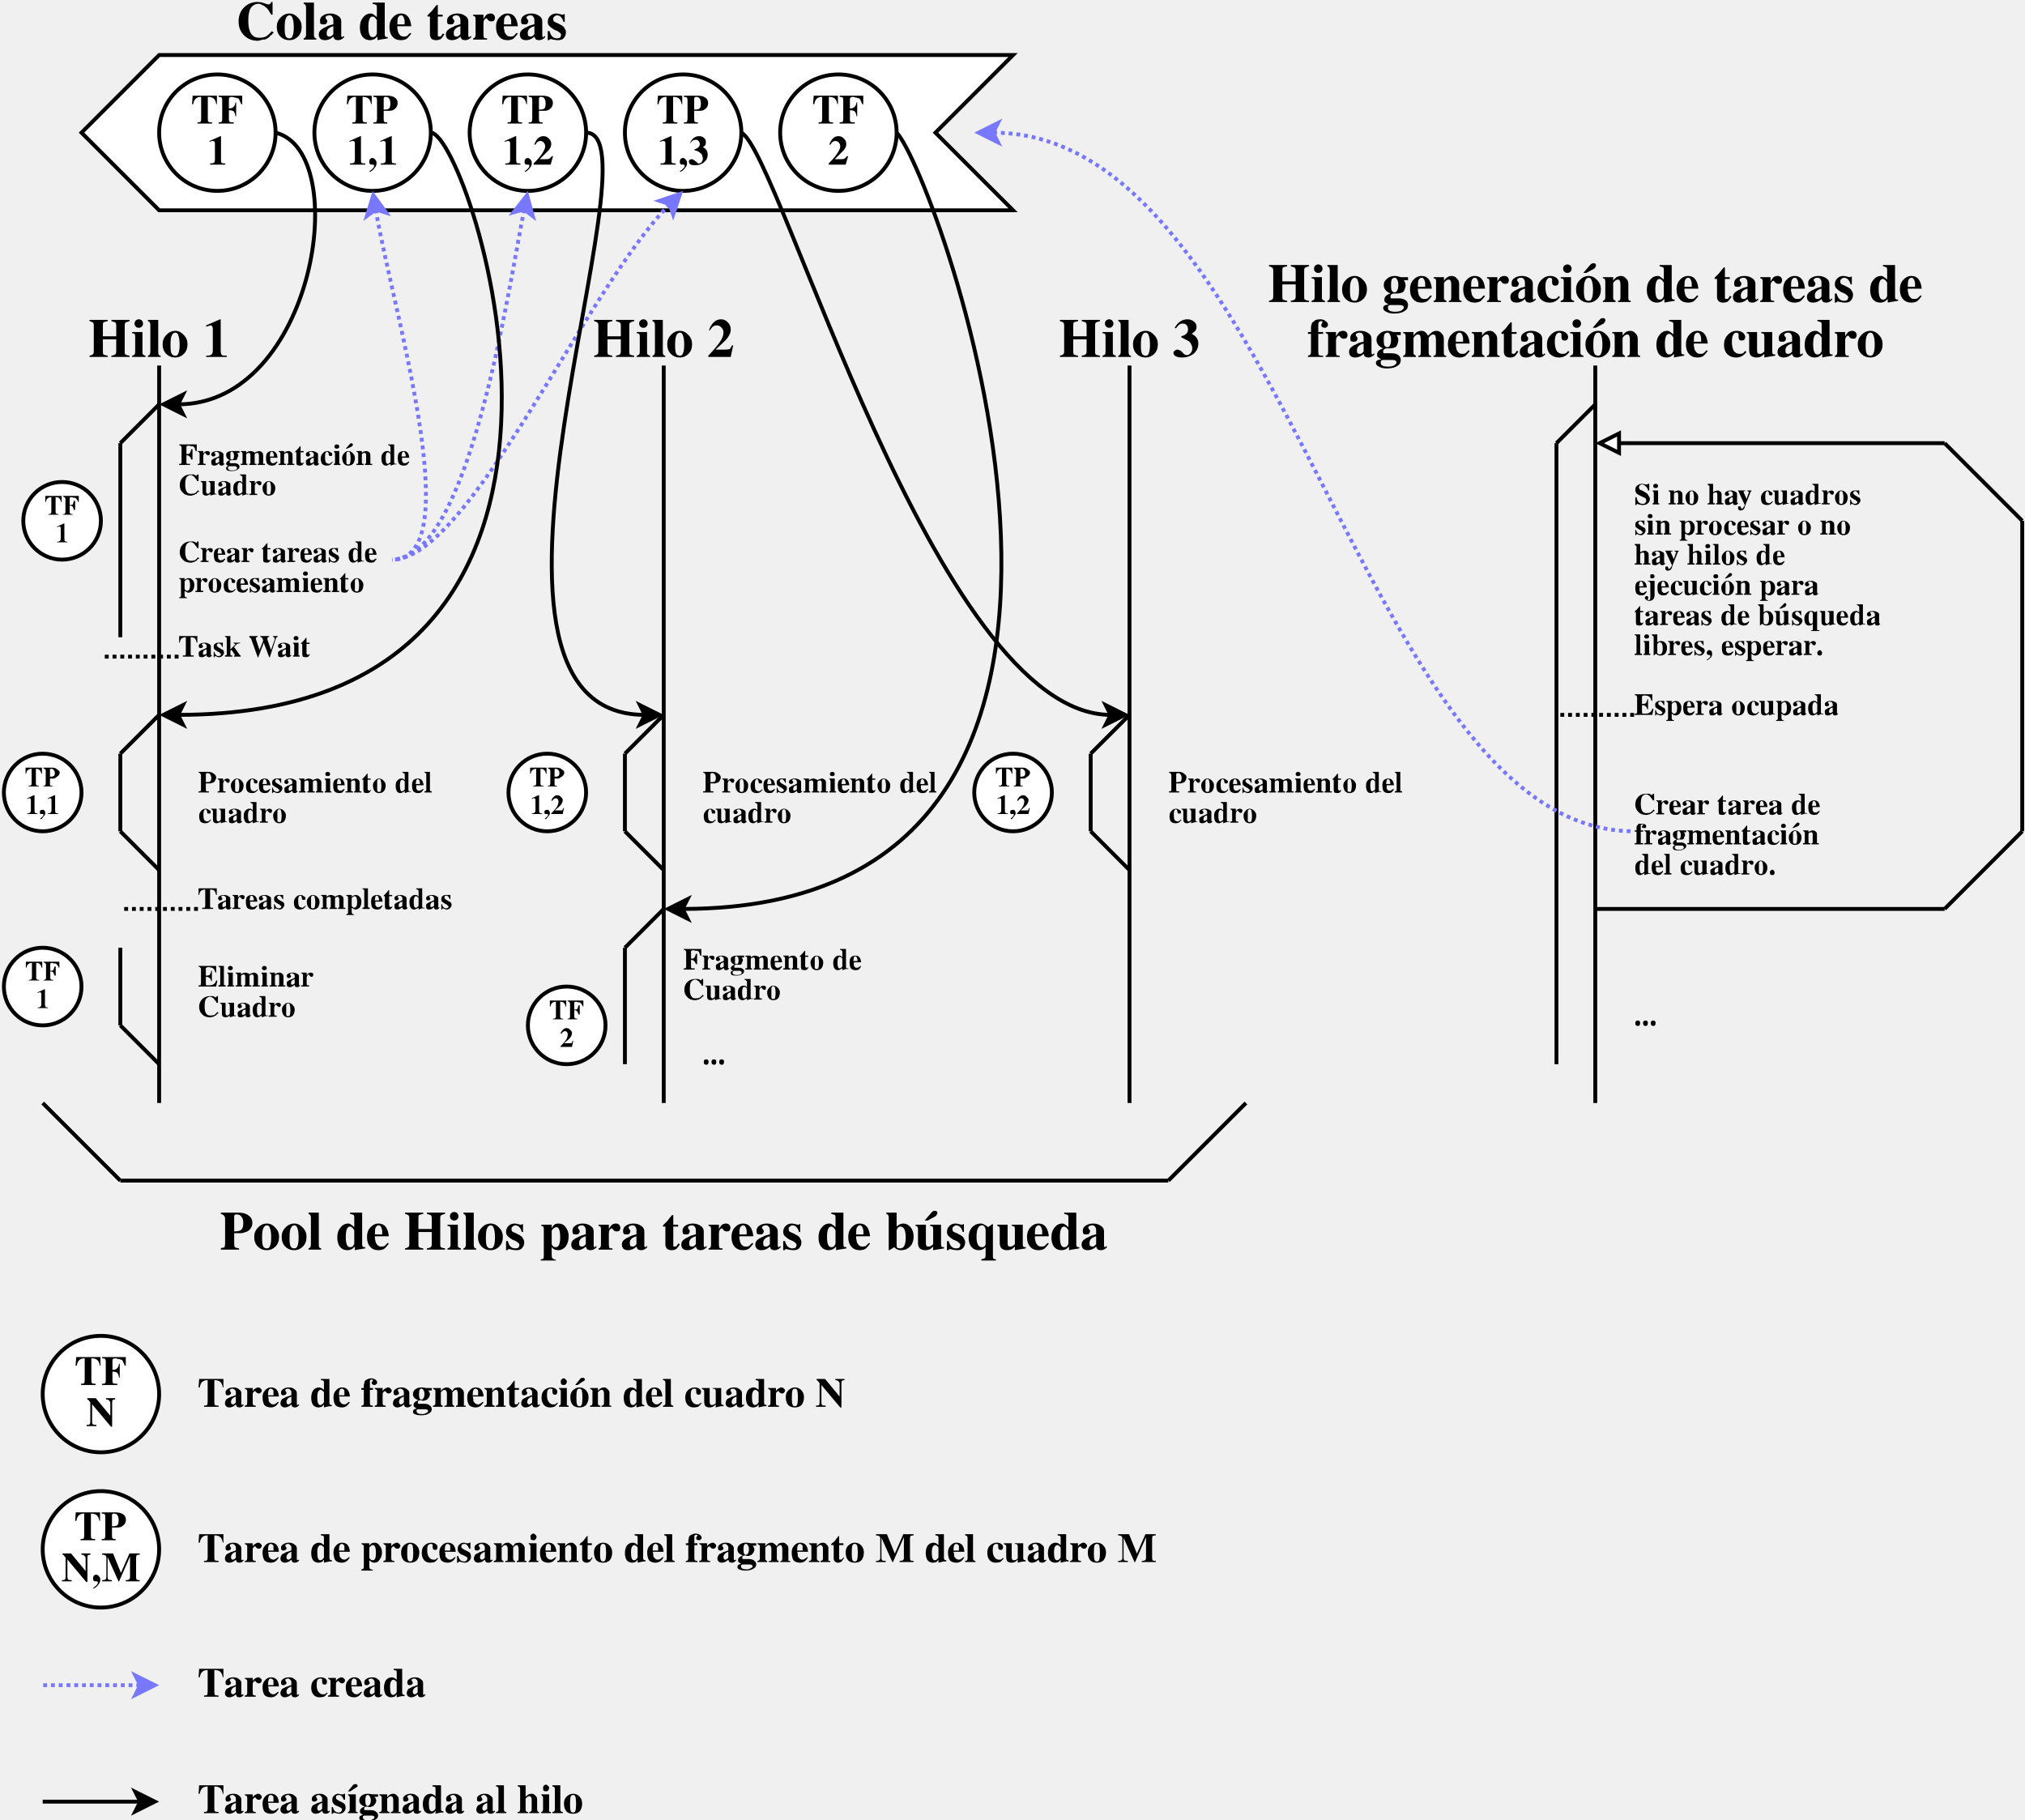
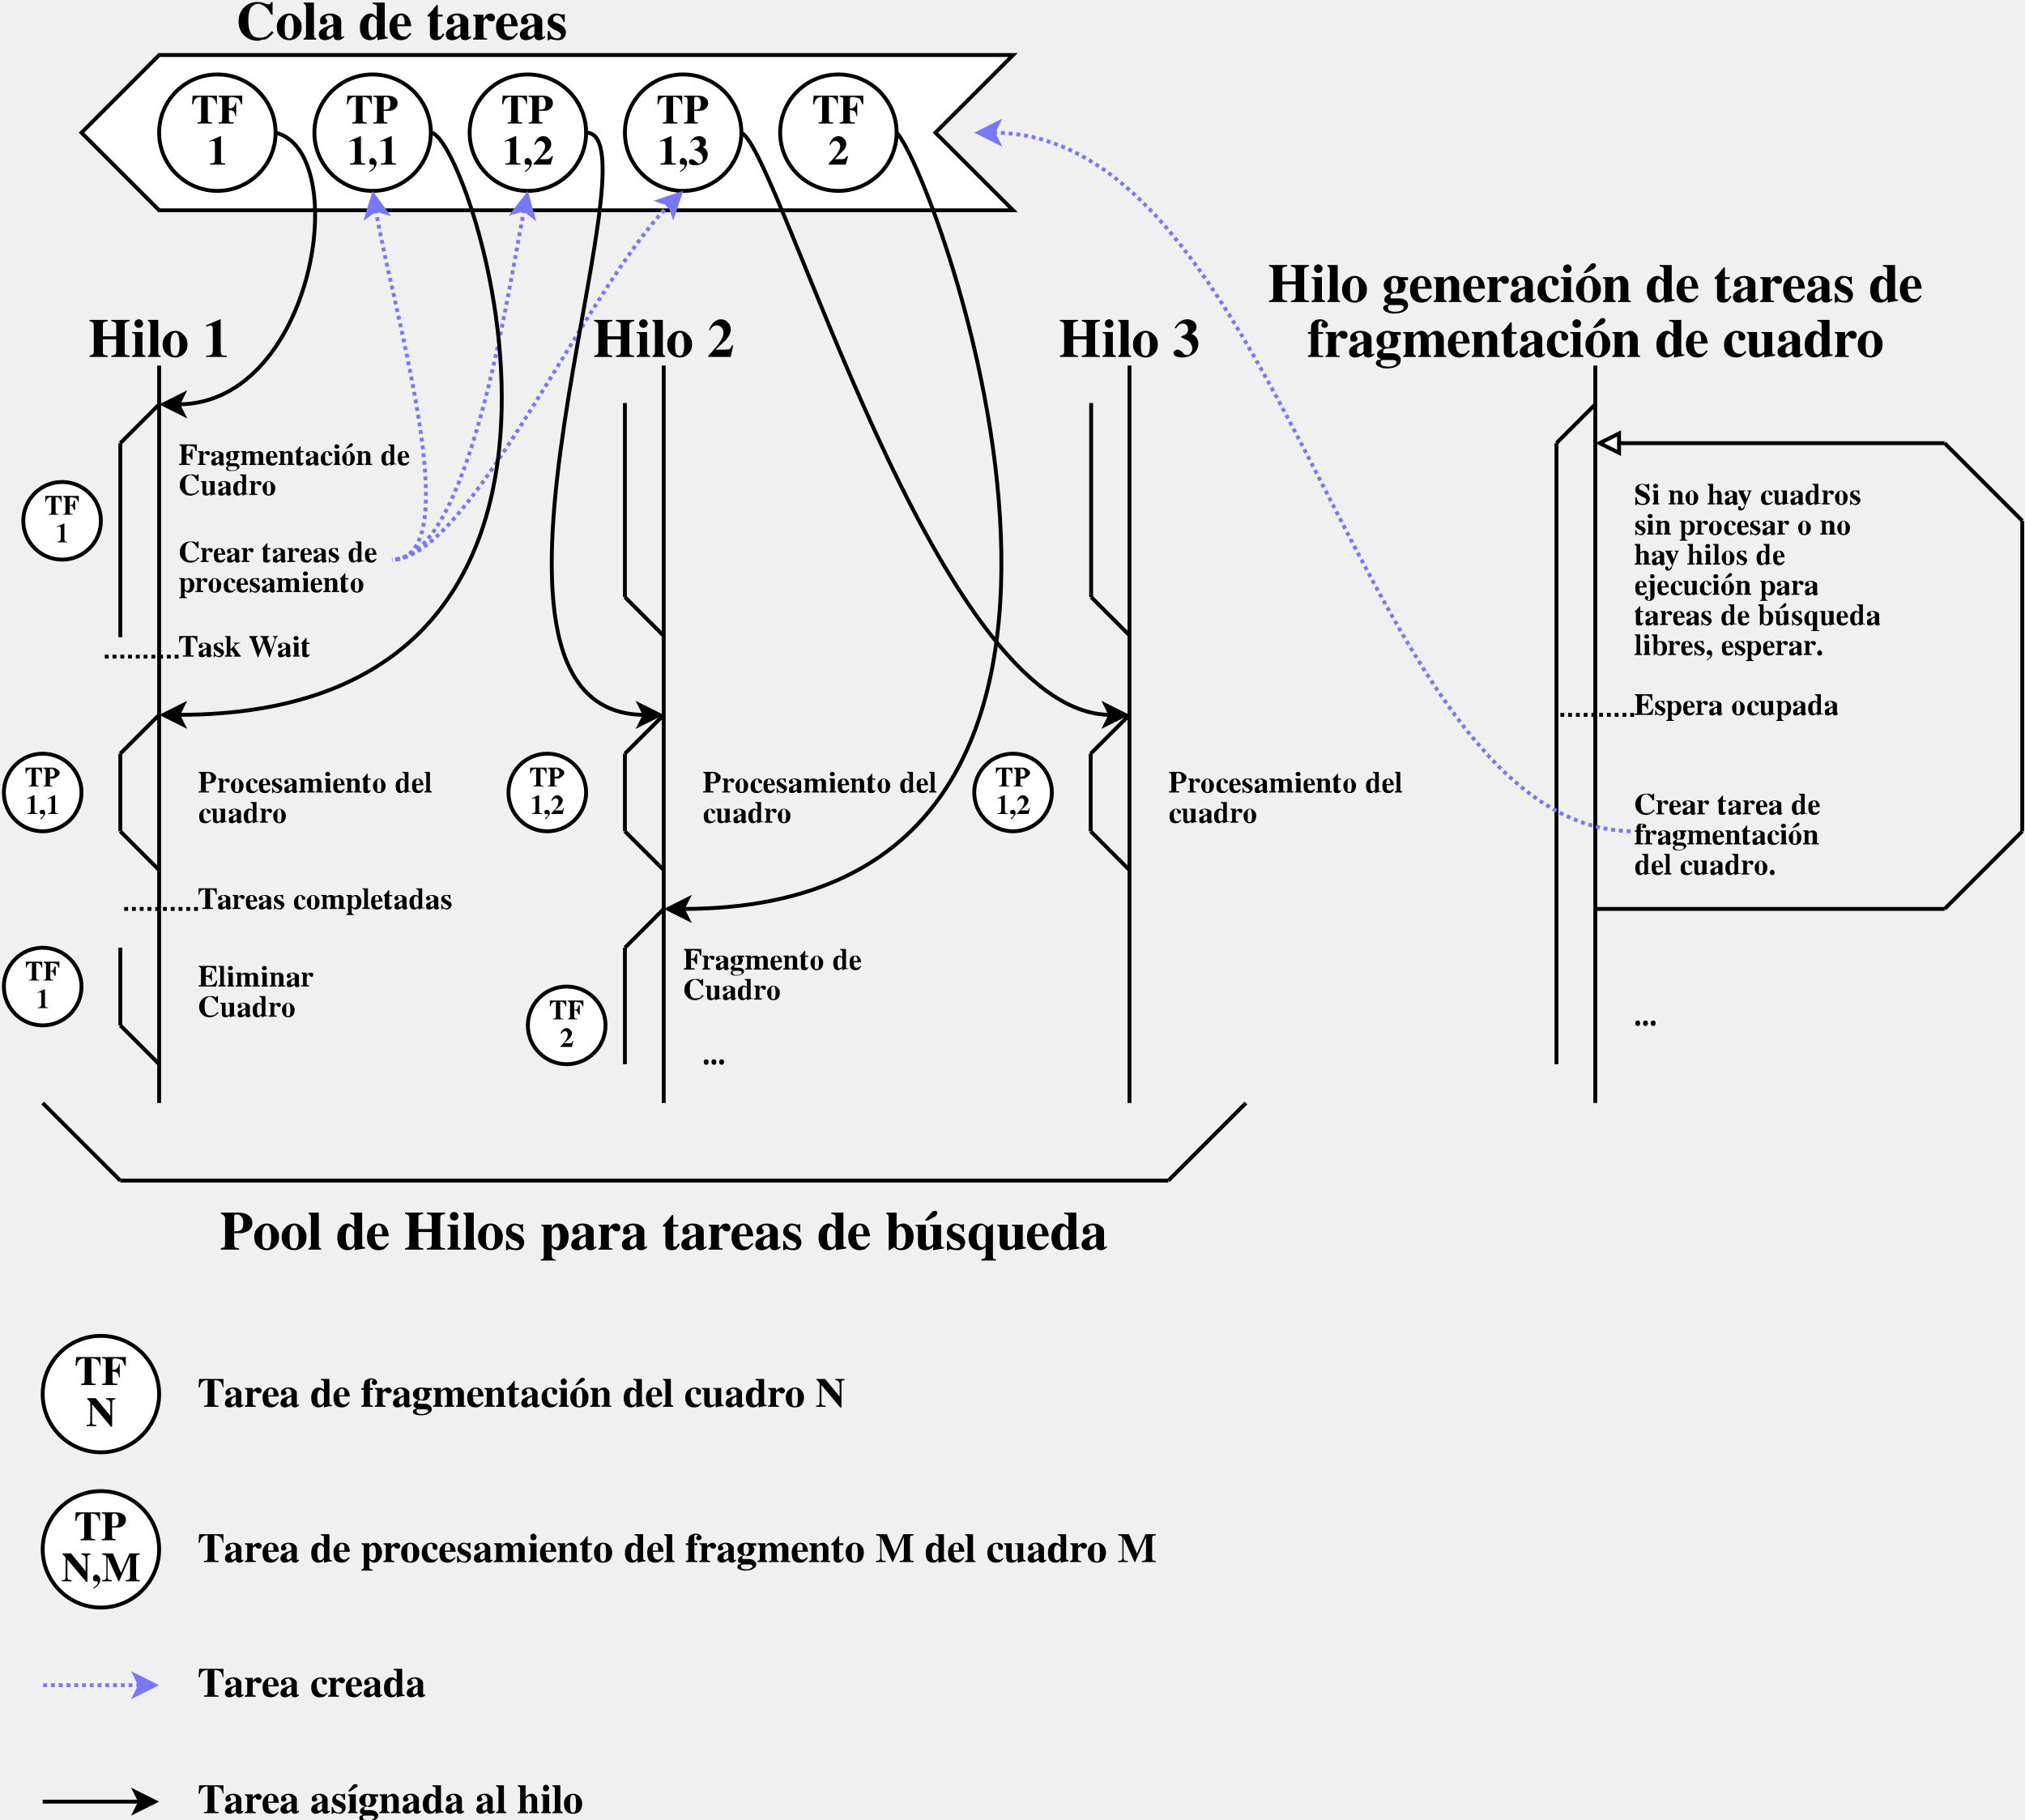
- <svg xmlns="http://www.w3.org/2000/svg" width="52.171cm" height="46.884cm" viewBox="3.900 -5.418 52.171 46.884">
-   <g id="Background">
-     <text x="8.000" y="3.775" fill="#000000" text-anchor="middle" font-size="1.41" font-family="FreeSerif" font-style="normal" font-weight="700">
- Hilo 1</text>
-     <line x1="8.000" y1="4.000" x2="8.000" y2="23.000" stroke="#000000" stroke-width="0.100" />
-     <text x="21.000" y="3.775" fill="#000000" text-anchor="middle" font-size="1.41" font-family="FreeSerif" font-style="normal" font-weight="700">
- Hilo 2</text>
-     <line x1="21.000" y1="4.000" x2="21.000" y2="23.000" stroke="#000000" stroke-width="0.100" />
-     <text x="33.000" y="3.775" fill="#000000" text-anchor="middle" font-size="1.41" font-family="FreeSerif" font-style="normal" font-weight="700">
- Hilo 3</text>
-     <line x1="33.000" y1="4.000" x2="33.000" y2="23.000" stroke="#000000" stroke-width="0.100" />
-     <text x="8.500" y="6.560" fill="#000000" text-anchor="start" font-size="0.78" font-family="FreeSerif" font-style="normal" font-weight="700">
- Fragmentación de</text>
-     <text x="8.500" y="7.336" fill="#000000" text-anchor="start" font-size="0.78" font-family="FreeSerif" font-style="normal" font-weight="700">
- Cuadro</text>
-     <text x="8.500" y="9.060" fill="#000000" text-anchor="start" font-size="0.78" font-family="FreeSerif" font-style="normal" font-weight="700">
- Crear tareas de</text>
-     <text x="8.500" y="9.836" fill="#000000" text-anchor="start" font-size="0.78" font-family="FreeSerif" font-style="normal" font-weight="700">
- procesamiento</text>
-     <line x1="8.000" y1="5.000" x2="7.000" y2="6.000" stroke="#000000" stroke-width="0.100" />
-     <line x1="7.000" y1="6.000" x2="7.000" y2="11.000" stroke="#000000" stroke-width="0.100" />
-     <ellipse cx="5.500" cy="8.000" rx="1.000" ry="1.000" fill="#FFFFFF" stroke="#000000" stroke-width="0.100" />
-     <text x="5.500" y="7.846" fill="#000000" text-anchor="middle" font-size="0.71" font-family="FreeSerif" font-style="normal" font-weight="700">
- TF</text>
-     <text x="5.500" y="8.552" fill="#000000" text-anchor="middle" font-size="0.71" font-family="FreeSerif" font-style="normal" font-weight="700">
- 1</text>
-     <text x="8.500" y="11.500" fill="#000000" text-anchor="start" font-size="0.78" font-family="FreeSerif" font-style="normal" font-weight="700">
- Task Wait</text>
-     <line x1="8.500" y1="11.500" x2="6.500" y2="11.500" stroke="#000000" stroke-width="0.100" stroke-dasharray="0.10,0.10" />
-     <ellipse cx="5.000" cy="15.000" rx="1.000" ry="1.000" fill="#FFFFFF" stroke="#000000" stroke-width="0.100" />
-     <text x="5.000" y="14.846" fill="#000000" text-anchor="middle" font-size="0.71" font-family="FreeSerif" font-style="normal" font-weight="700">
- TP</text>
-     <text x="5.000" y="15.552" fill="#000000" text-anchor="middle" font-size="0.71" font-family="FreeSerif" font-style="normal" font-weight="700">
- 1,1</text>
-     <line x1="8.000" y1="13.000" x2="7.000" y2="14.000" stroke="#000000" stroke-width="0.100" />
-     <line x1="7.000" y1="14.000" x2="7.000" y2="16.000" stroke="#000000" stroke-width="0.100" />
-     <line x1="7.000" y1="16.000" x2="8.000" y2="17.000" stroke="#000000" stroke-width="0.100" />
-     <text x="9.000" y="15.000" fill="#000000" text-anchor="start" font-size="0.78" font-family="FreeSerif" font-style="normal" font-weight="700">
- Procesamiento del</text>
-     <text x="9.000" y="15.776" fill="#000000" text-anchor="start" font-size="0.78" font-family="FreeSerif" font-style="normal" font-weight="700">
- cuadro</text>
-     <line x1="21.000" y1="13.000" x2="20.000" y2="14.000" stroke="#000000" stroke-width="0.100" />
-     <line x1="20.000" y1="14.000" x2="20.000" y2="16.000" stroke="#000000" stroke-width="0.100" />
-     <line x1="20.000" y1="16.000" x2="21.000" y2="17.000" stroke="#000000" stroke-width="0.100" />
-     <text x="22.000" y="15.000" fill="#000000" text-anchor="start" font-size="0.78" font-family="FreeSerif" font-style="normal" font-weight="700">
- Procesamiento del</text>
-     <text x="22.000" y="15.776" fill="#000000" text-anchor="start" font-size="0.78" font-family="FreeSerif" font-style="normal" font-weight="700">
- cuadro</text>
-     <ellipse cx="18.000" cy="15.000" rx="1.000" ry="1.000" fill="#FFFFFF" stroke="#000000" stroke-width="0.100" />
-     <text x="18.000" y="14.846" fill="#000000" text-anchor="middle" font-size="0.71" font-family="FreeSerif" font-style="normal" font-weight="700">
- TP</text>
-     <text x="18.000" y="15.552" fill="#000000" text-anchor="middle" font-size="0.71" font-family="FreeSerif" font-style="normal" font-weight="700">
- 1,2</text>
-     <line x1="33.000" y1="13.000" x2="32.000" y2="14.000" stroke="#000000" stroke-width="0.100" />
-     <line x1="32.000" y1="14.000" x2="32.000" y2="16.000" stroke="#000000" stroke-width="0.100" />
-     <line x1="32.000" y1="16.000" x2="33.000" y2="17.000" stroke="#000000" stroke-width="0.100" />
-     <text x="34.000" y="15.000" fill="#000000" text-anchor="start" font-size="0.78" font-family="FreeSerif" font-style="normal" font-weight="700">
- Procesamiento del</text>
-     <text x="34.000" y="15.776" fill="#000000" text-anchor="start" font-size="0.78" font-family="FreeSerif" font-style="normal" font-weight="700">
- cuadro</text>
-     <ellipse cx="30.000" cy="15.000" rx="1.000" ry="1.000" fill="#FFFFFF" stroke="#000000" stroke-width="0.100" />
-     <text x="30.000" y="14.846" fill="#000000" text-anchor="middle" font-size="0.71" font-family="FreeSerif" font-style="normal" font-weight="700">
- TP</text>
-     <text x="30.000" y="15.552" fill="#000000" text-anchor="middle" font-size="0.71" font-family="FreeSerif" font-style="normal" font-weight="700">
- 1,2</text>
-     <text x="9.000" y="18.000" fill="#000000" text-anchor="start" font-size="0.78" font-family="FreeSerif" font-style="normal" font-weight="700">
- Tareas completadas</text>
-     <line x1="9.000" y1="18.000" x2="7.000" y2="18.000" stroke="#000000" stroke-width="0.100" stroke-dasharray="0.10,0.10" />
-     <ellipse cx="5.000" cy="20.000" rx="1.000" ry="1.000" fill="#FFFFFF" stroke="#000000" stroke-width="0.100" />
-     <text x="5.000" y="19.846" fill="#000000" text-anchor="middle" font-size="0.71" font-family="FreeSerif" font-style="normal" font-weight="700">
- TF</text>
-     <text x="5.000" y="20.552" fill="#000000" text-anchor="middle" font-size="0.71" font-family="FreeSerif" font-style="normal" font-weight="700">
- 1</text>
-     <line x1="7.000" y1="19.000" x2="7.000" y2="21.000" stroke="#000000" stroke-width="0.100" />
-     <line x1="7.000" y1="21.000" x2="8.000" y2="22.000" stroke="#000000" stroke-width="0.100" />
-     <text x="9.000" y="20.000" fill="#000000" text-anchor="start" font-size="0.78" font-family="FreeSerif" font-style="normal" font-weight="700">
- Eliminar</text>
-     <text x="9.000" y="20.776" fill="#000000" text-anchor="start" font-size="0.78" font-family="FreeSerif" font-style="normal" font-weight="700">
- Cuadro</text>
-     <text x="21.500" y="19.560" fill="#000000" text-anchor="start" font-size="0.78" font-family="FreeSerif" font-style="normal" font-weight="700">
- Fragmento de</text>
-     <text x="21.500" y="20.336" fill="#000000" text-anchor="start" font-size="0.78" font-family="FreeSerif" font-style="normal" font-weight="700">
- Cuadro</text>
-     <text x="22.000" y="22.000" fill="#000000" text-anchor="start" font-size="0.80" font-family="FreeSerif" font-style="normal" font-weight="700">
- ...</text>
-     <line x1="21.000" y1="18.000" x2="20.000" y2="19.000" stroke="#000000" stroke-width="0.100" />
-     <line x1="20.000" y1="19.000" x2="20.000" y2="22.000" stroke="#000000" stroke-width="0.100" />
-     <ellipse cx="18.500" cy="21.000" rx="1.000" ry="1.000" fill="#FFFFFF" stroke="#000000" stroke-width="0.100" />
-     <text x="18.500" y="20.846" fill="#000000" text-anchor="middle" font-size="0.71" font-family="FreeSerif" font-style="normal" font-weight="700">
- TF</text>
-     <text x="18.500" y="21.552" fill="#000000" text-anchor="middle" font-size="0.71" font-family="FreeSerif" font-style="normal" font-weight="700">
- 2</text>
-     <polygon fill="#FFFFFF" stroke="#000000" stroke-width="0.100" points="8.000,-4.000 30.000,-4.000 28.000,-2.000 30.000,0.000 8.000,0.000 6.000,-2.000 " />
-     <ellipse cx="9.500" cy="-2.000" rx="1.500" ry="1.500" fill="#FFFFFF" stroke="#000000" stroke-width="0.100" />
-     <text x="9.500" y="-2.233" fill="#000000" text-anchor="middle" font-size="1.06" font-family="FreeSerif" font-style="normal" font-weight="700">
- TF</text>
-     <text x="9.500" y="-1.175" fill="#000000" text-anchor="middle" font-size="1.06" font-family="FreeSerif" font-style="normal" font-weight="700">
- 1</text>
-     <ellipse cx="13.500" cy="-2.000" rx="1.500" ry="1.500" fill="#FFFFFF" stroke="#000000" stroke-width="0.100" />
-     <text x="13.500" y="-2.233" fill="#000000" text-anchor="middle" font-size="1.06" font-family="FreeSerif" font-style="normal" font-weight="700">
- TP</text>
-     <text x="13.500" y="-1.175" fill="#000000" text-anchor="middle" font-size="1.06" font-family="FreeSerif" font-style="normal" font-weight="700">
- 1,1</text>
-     <ellipse cx="17.500" cy="-2.000" rx="1.500" ry="1.500" fill="#FFFFFF" stroke="#000000" stroke-width="0.100" />
-     <text x="17.500" y="-2.233" fill="#000000" text-anchor="middle" font-size="1.06" font-family="FreeSerif" font-style="normal" font-weight="700">
- TP</text>
-     <text x="17.500" y="-1.175" fill="#000000" text-anchor="middle" font-size="1.06" font-family="FreeSerif" font-style="normal" font-weight="700">
- 1,2</text>
-     <ellipse cx="21.500" cy="-2.000" rx="1.500" ry="1.500" fill="#FFFFFF" stroke="#000000" stroke-width="0.100" />
-     <text x="21.500" y="-2.233" fill="#000000" text-anchor="middle" font-size="1.06" font-family="FreeSerif" font-style="normal" font-weight="700">
- TP</text>
-     <text x="21.500" y="-1.175" fill="#000000" text-anchor="middle" font-size="1.06" font-family="FreeSerif" font-style="normal" font-weight="700">
- 1,3</text>
-     <ellipse cx="25.500" cy="-2.000" rx="1.500" ry="1.500" fill="#FFFFFF" stroke="#000000" stroke-width="0.100" />
-     <text x="25.500" y="-2.233" fill="#000000" text-anchor="middle" font-size="1.06" font-family="FreeSerif" font-style="normal" font-weight="700">
- TF</text>
-     <text x="25.500" y="-1.175" fill="#000000" text-anchor="middle" font-size="1.06" font-family="FreeSerif" font-style="normal" font-weight="700">
- 2</text>
-     <text x="10.000" y="-4.400" fill="#000000" text-anchor="start" font-size="1.41" font-family="FreeSerif" font-style="normal" font-weight="700">
- Cola de tareas</text>
-     <path stroke="#000000" fill="none" stroke-width="0.100" d="M 21.487,18.000 C 35.000,18.000 28.000,-1.000 27.000,-2.000 " />
-     <polygon fill="#000000" stroke="#000000" stroke-width="0.100" points="21.112,18.000 21.612,17.750 21.487,18.000 21.612,18.250 " />
-     <path stroke="#7878FF" fill="none" stroke-width="0.100" stroke-dasharray="0.10,0.10" d="M 13.580,-0.020 C 14.000,2.500 16.000,9.000 14.000,9.000 " />
-     <polygon fill="#7878FF" stroke="#7878FF" stroke-width="0.100" points="13.518,-0.390 13.847,0.062 13.580,-0.020 13.354,0.145 " />
-     <path stroke="#7878FF" fill="none" stroke-width="0.100" stroke-dasharray="0.10,0.10" d="M 17.405,-0.023 C 17.000,2.000 16.000,9.000 14.000,9.000 " />
-     <polygon fill="#7878FF" stroke="#7878FF" stroke-width="0.100" points="17.478,-0.390 17.625,0.149 17.405,-0.023 17.135,0.051 " />
-     <path stroke="#7878FF" fill="none" stroke-width="0.100" stroke-dasharray="0.10,0.10" d="M 21.156,-0.156 C 19.000,2.000 16.000,9.000 14.000,9.000 " />
-     <polygon fill="#7878FF" stroke="#7878FF" stroke-width="0.100" points="21.421,-0.421 21.244,0.109 21.156,-0.156 20.891,-0.244 " />
-     <path stroke="#000000" fill="none" stroke-width="0.100" d="M 20.513,13.000 C 15.000,13.000 21.000,-2.000 19.000,-2.000 " />
-     <polygon fill="#000000" stroke="#000000" stroke-width="0.100" points="20.888,13.000 20.388,13.250 20.513,13.000 20.388,12.750 " />
-     <path stroke="#000000" fill="none" stroke-width="0.100" d="M 32.513,13.000 C 28.000,13.000 24.000,-1.500 23.000,-2.000 " />
-     <polygon fill="#000000" stroke="#000000" stroke-width="0.100" points="32.888,13.000 32.388,13.250 32.513,13.000 32.388,12.750 " />
-     <path stroke="#000000" fill="none" stroke-width="0.100" d="M 8.487,5.000 C 12.000,5.000 13.000,-1.500 11.000,-2.000 " />
-     <polygon fill="#000000" stroke="#000000" stroke-width="0.100" points="8.112,5.000 8.612,4.750 8.487,5.000 8.612,5.250 " />
-     <path stroke="#000000" fill="none" stroke-width="0.100" d="M 8.487,13.000 C 21.000,13.000 16.000,-2.000 15.000,-2.000 " />
-     <polygon fill="#000000" stroke="#000000" stroke-width="0.100" points="8.112,13.000 8.612,12.750 8.487,13.000 8.612,13.250 " />
-     <text x="45.000" y="2.364" fill="#000000" text-anchor="middle" font-size="1.41" font-family="FreeSerif" font-style="normal" font-weight="700">
- Hilo generación de tareas de</text>
-     <text x="45.000" y="3.775" fill="#000000" text-anchor="middle" font-size="1.41" font-family="FreeSerif" font-style="normal" font-weight="700">
- fragmentación de cuadro</text>
-     <line x1="45.000" y1="4.000" x2="45.000" y2="23.000" stroke="#000000" stroke-width="0.100" />
-     <line x1="45.000" y1="5.000" x2="44.000" y2="6.000" stroke="#000000" stroke-width="0.100" />
-     <line x1="44.000" y1="6.000" x2="44.000" y2="22.000" stroke="#000000" stroke-width="0.100" />
-     <text x="46.000" y="21.000" fill="#000000" text-anchor="start" font-size="0.80" font-family="FreeSerif" font-style="normal" font-weight="700">
- ...</text>
-     <path stroke="#7878FF" fill="none" stroke-width="0.100" stroke-dasharray="0.10,0.10" d="M 29.487,-2.000 C 37.000,-2.000 39.000,16.000 46.000,16.000 " />
-     <polygon fill="#7878FF" stroke="#7878FF" stroke-width="0.100" points="29.112,-2.000 29.612,-2.250 29.487,-2.000 29.612,-1.750 " />
-     <text x="46.000" y="7.577" fill="#000000" text-anchor="start" font-size="0.78" font-family="FreeSerif" font-style="normal" font-weight="700">
- Si no hay cuadros</text>
-     <text x="46.000" y="8.353" fill="#000000" text-anchor="start" font-size="0.78" font-family="FreeSerif" font-style="normal" font-weight="700">
- sin procesar o no</text>
-     <text x="46.000" y="9.129" fill="#000000" text-anchor="start" font-size="0.78" font-family="FreeSerif" font-style="normal" font-weight="700">
- hay hilos de</text>
-     <text x="46.000" y="9.905" fill="#000000" text-anchor="start" font-size="0.78" font-family="FreeSerif" font-style="normal" font-weight="700">
- ejecución para</text>
-     <text x="46.000" y="10.682" fill="#000000" text-anchor="start" font-size="0.78" font-family="FreeSerif" font-style="normal" font-weight="700">
- tareas de búsqueda</text>
-     <text x="46.000" y="11.458" fill="#000000" text-anchor="start" font-size="0.78" font-family="FreeSerif" font-style="normal" font-weight="700">
- libres, esperar.</text>
-     <text x="46.000" y="13.000" fill="#000000" text-anchor="start" font-size="0.78" font-family="FreeSerif" font-style="normal" font-weight="700">
- Espera ocupada</text>
-     <line x1="46.000" y1="13.000" x2="44.000" y2="13.000" stroke="#000000" stroke-width="0.100" stroke-dasharray="0.10,0.10" />
-     <text x="46.000" y="15.560" fill="#000000" text-anchor="start" font-size="0.78" font-family="FreeSerif" font-style="normal" font-weight="700">
- Crear tarea de</text>
-     <text x="46.000" y="16.336" fill="#000000" text-anchor="start" font-size="0.78" font-family="FreeSerif" font-style="normal" font-weight="700">
- fragmentación </text>
-     <text x="46.000" y="17.112" fill="#000000" text-anchor="start" font-size="0.78" font-family="FreeSerif" font-style="normal" font-weight="700">
- del cuadro.</text>
-     <line x1="45.000" y1="18.000" x2="54.000" y2="18.000" stroke="#000000" stroke-width="0.100" />
-     <line x1="54.000" y1="18.000" x2="56.000" y2="16.000" stroke="#000000" stroke-width="0.100" />
-     <line x1="45.612" y1="6.000" x2="54.000" y2="6.000" stroke="#000000" stroke-width="0.100" />
-     <polygon fill="#FFFFFF" stroke="#000000" stroke-width="0.100" points="45.612,5.750 45.112,6.000 45.612,6.250 " />
-     <line x1="54.000" y1="6.000" x2="56.000" y2="8.000" stroke="#000000" stroke-width="0.100" />
-     <line x1="56.000" y1="16.000" x2="56.000" y2="8.000" stroke="#000000" stroke-width="0.100" />
-     <ellipse cx="6.500" cy="30.500" rx="1.500" ry="1.500" fill="#FFFFFF" stroke="#000000" stroke-width="0.100" />
-     <text x="6.500" y="30.267" fill="#000000" text-anchor="middle" font-size="1.06" font-family="FreeSerif" font-style="normal" font-weight="700">
- TF</text>
-     <text x="6.500" y="31.325" fill="#000000" text-anchor="middle" font-size="1.06" font-family="FreeSerif" font-style="normal" font-weight="700">
- N</text>
-     <ellipse cx="6.500" cy="34.500" rx="1.500" ry="1.500" fill="#FFFFFF" stroke="#000000" stroke-width="0.100" />
-     <text x="6.500" y="34.267" fill="#000000" text-anchor="middle" font-size="1.06" font-family="FreeSerif" font-style="normal" font-weight="700">
- TP</text>
-     <text x="6.500" y="35.325" fill="#000000" text-anchor="middle" font-size="1.06" font-family="FreeSerif" font-style="normal" font-weight="700">
- N,M</text>
-     <text x="9.000" y="30.830" fill="#000000" text-anchor="start" font-size="1.06" font-family="FreeSerif" font-style="normal" font-weight="700">
- Tarea de fragmentación del cuadro N</text>
-     <text x="9.000" y="34.830" fill="#000000" text-anchor="start" font-size="1.06" font-family="FreeSerif" font-style="normal" font-weight="700">
- Tarea de procesamiento del fragmento M del cuadro M</text>
-     <path stroke="#7878FF" fill="none" stroke-width="0.100" stroke-dasharray="0.10,0.10" d="M 7.513,38.000 C 7.000,38.000 6.000,38.000 5.000,38.000 " />
-     <polygon fill="#7878FF" stroke="#7878FF" stroke-width="0.100" points="7.888,38.000 7.388,38.250 7.513,38.000 7.388,37.750 " />
-     <path stroke="#000000" fill="none" stroke-width="0.100" d="M 7.513,41.000 C 7.000,41.000 6.000,41.000 5.000,41.000 " />
-     <polygon fill="#000000" stroke="#000000" stroke-width="0.100" points="7.888,41.000 7.388,41.250 7.513,41.000 7.388,40.750 " />
-     <text x="9.000" y="38.296" fill="#000000" text-anchor="start" font-size="1.06" font-family="FreeSerif" font-style="normal" font-weight="700">
- Tarea creada</text>
-     <text x="9.000" y="41.296" fill="#000000" text-anchor="start" font-size="1.06" font-family="FreeSerif" font-style="normal" font-weight="700">
- Tarea asígnada al hilo</text>
-     <line x1="5.000" y1="23.000" x2="7.000" y2="25.000" stroke="#000000" stroke-width="0.100" />
-     <line x1="36.000" y1="23.000" x2="34.000" y2="25.000" stroke="#000000" stroke-width="0.100" />
-     <line x1="7.000" y1="25.000" x2="34.000" y2="25.000" stroke="#000000" stroke-width="0.100" />
-     <text x="21.000" y="26.775" fill="#000000" text-anchor="middle" font-size="1.41" font-family="FreeSerif" font-style="normal" font-weight="700">
- Pool de Hilos para tareas de búsqueda</text>
-   </g>
+ <svg xmlns="http://www.w3.org/2000/svg" width="52.171cm" height="46.884cm" viewBox="3.900 -5.418 52.171 46.884" version="1.1" id="svg271">
+   <defs id="defs275" />
+   <text style="font-style:normal;font-weight:700;font-size:1.41px;font-family:FreeSerif;text-anchor:middle;fill:#000000" id="text2" font-weight="700" font-style="normal" font-size="1.41" y="3.775" x="8">Hilo 1</text>
+   <line style="stroke:#000000;stroke-width:0.1" id="line4" y2="23" x2="8" y1="4" x1="8" />
+   <text style="font-style:normal;font-weight:700;font-size:1.41px;font-family:FreeSerif;text-anchor:middle;fill:#000000" id="text6" font-weight="700" font-style="normal" font-size="1.41" y="3.775" x="21">Hilo 2</text>
+   <line style="stroke:#000000;stroke-width:0.1" id="line8" y2="23" x2="21" y1="4" x1="21" />
+   <text style="font-style:normal;font-weight:700;font-size:1.41px;font-family:FreeSerif;text-anchor:middle;fill:#000000" id="text10" font-weight="700" font-style="normal" font-size="1.41" y="3.775" x="33">Hilo 3</text>
+   <line style="stroke:#000000;stroke-width:0.1" id="line12" y2="23" x2="33" y1="4" x1="33" />
+   <text style="font-style:normal;font-weight:700;font-size:0.78px;font-family:FreeSerif;text-anchor:start;fill:#000000" id="text14" font-weight="700" font-style="normal" font-size="0.78" y="6.56" x="8.5">Fragmentación de</text>
+   <text style="font-style:normal;font-weight:700;font-size:0.78px;font-family:FreeSerif;text-anchor:start;fill:#000000" id="text16" font-weight="700" font-style="normal" font-size="0.78" y="7.336" x="8.5">Cuadro</text>
+   <text style="font-style:normal;font-weight:700;font-size:0.78px;font-family:FreeSerif;text-anchor:start;fill:#000000" id="text18" font-weight="700" font-style="normal" font-size="0.78" y="9.06" x="8.5">Crear tareas de</text>
+   <text style="font-style:normal;font-weight:700;font-size:0.78px;font-family:FreeSerif;text-anchor:start;fill:#000000" id="text20" font-weight="700" font-style="normal" font-size="0.78" y="9.836" x="8.5">procesamiento</text>
+   <line style="stroke:#000000;stroke-width:0.1" id="line22" y2="6" x2="7" y1="5" x1="8" />
+   <line style="stroke:#000000;stroke-width:0.1;stroke-miterlimit:4;stroke-dasharray:none" id="line24" y2="11" x2="7" y1="6" x1="7" />
+   <circle style="fill:#ffffff;stroke:#000000;stroke-width:0.1" r="1" id="ellipse26" cy="8" cx="5.5" />
+   <text style="font-style:normal;font-weight:700;font-size:0.71px;font-family:FreeSerif;text-anchor:middle;fill:#000000" id="text28" font-weight="700" font-style="normal" font-size="0.71" y="7.846" x="5.5">TF</text>
+   <text style="font-style:normal;font-weight:700;font-size:0.71px;font-family:FreeSerif;text-anchor:middle;fill:#000000" id="text30" font-weight="700" font-style="normal" font-size="0.71" y="8.552" x="5.5">1</text>
+   <text style="font-style:normal;font-weight:700;font-size:0.78px;font-family:FreeSerif;text-anchor:start;fill:#000000" id="text32" font-weight="700" font-style="normal" font-size="0.78" y="11.5" x="8.5">Task Wait</text>
+   <line style="stroke:#000000;stroke-width:0.1;stroke-dasharray:0.1, 0.1" id="line34" y2="11.5" x2="6.5" y1="11.5" x1="8.5" />
+   <circle style="fill:#ffffff;stroke:#000000;stroke-width:0.1" r="1" id="ellipse36" cy="15" cx="5" />
+   <text style="font-style:normal;font-weight:700;font-size:0.71px;font-family:FreeSerif;text-anchor:middle;fill:#000000" id="text38" font-weight="700" font-style="normal" font-size="0.71" y="14.846" x="5">TP</text>
+   <text style="font-style:normal;font-weight:700;font-size:0.71px;font-family:FreeSerif;text-anchor:middle;fill:#000000" id="text40" font-weight="700" font-style="normal" font-size="0.71" y="15.552" x="5">1,1</text>
+   <line style="stroke:#000000;stroke-width:0.1" id="line42" y2="14" x2="7" y1="13" x1="8" />
+   <line style="stroke:#000000;stroke-width:0.1" id="line44" y2="16" x2="7" y1="14" x1="7" />
+   <line style="stroke:#000000;stroke-width:0.1" id="line46" y2="17" x2="8" y1="16" x1="7" />
+   <text style="font-style:normal;font-weight:700;font-size:0.78px;font-family:FreeSerif;text-anchor:start;fill:#000000" id="text48" font-weight="700" font-style="normal" font-size="0.78" y="15" x="9">Procesamiento del</text>
+   <text style="font-style:normal;font-weight:700;font-size:0.78px;font-family:FreeSerif;text-anchor:start;fill:#000000" id="text50" font-weight="700" font-style="normal" font-size="0.78" y="15.776" x="9">cuadro</text>
+   <line style="stroke:#000000;stroke-width:0.1" id="line52" y2="14" x2="20" y1="13" x1="21" />
+   <line style="stroke:#000000;stroke-width:0.1" id="line54" y2="16" x2="20" y1="14" x1="20" />
+   <line style="stroke:#000000;stroke-width:0.1" id="line56" y2="17" x2="21" y1="16" x1="20" />
+   <text style="font-style:normal;font-weight:700;font-size:0.78px;font-family:FreeSerif;text-anchor:start;fill:#000000" id="text58" font-weight="700" font-style="normal" font-size="0.78" y="15" x="22">Procesamiento del</text>
+   <text style="font-style:normal;font-weight:700;font-size:0.78px;font-family:FreeSerif;text-anchor:start;fill:#000000" id="text60" font-weight="700" font-style="normal" font-size="0.78" y="15.776" x="22">cuadro</text>
+   <circle style="fill:#ffffff;stroke:#000000;stroke-width:0.1" r="1" id="ellipse62" cy="15" cx="18" />
+   <text style="font-style:normal;font-weight:700;font-size:0.71px;font-family:FreeSerif;text-anchor:middle;fill:#000000" id="text64" font-weight="700" font-style="normal" font-size="0.71" y="14.846" x="18">TP</text>
+   <text style="font-style:normal;font-weight:700;font-size:0.71px;font-family:FreeSerif;text-anchor:middle;fill:#000000" id="text66" font-weight="700" font-style="normal" font-size="0.71" y="15.552" x="18">1,2</text>
+   <line style="stroke:#000000;stroke-width:0.1" id="line68" y2="14" x2="32" y1="13" x1="33" />
+   <line style="stroke:#000000;stroke-width:0.1" id="line70" y2="16" x2="32" y1="14" x1="32" />
+   <line style="stroke:#000000;stroke-width:0.1" id="line72" y2="17" x2="33" y1="16" x1="32" />
+   <text style="font-style:normal;font-weight:700;font-size:0.78px;font-family:FreeSerif;text-anchor:start;fill:#000000" id="text74" font-weight="700" font-style="normal" font-size="0.78" y="15" x="34">Procesamiento del</text>
+   <text style="font-style:normal;font-weight:700;font-size:0.78px;font-family:FreeSerif;text-anchor:start;fill:#000000" id="text76" font-weight="700" font-style="normal" font-size="0.78" y="15.776" x="34">cuadro</text>
+   <circle style="fill:#ffffff;stroke:#000000;stroke-width:0.1" r="1" id="ellipse78" cy="15" cx="30" />
+   <text style="font-style:normal;font-weight:700;font-size:0.71px;font-family:FreeSerif;text-anchor:middle;fill:#000000" id="text80" font-weight="700" font-style="normal" font-size="0.71" y="14.846" x="30">TP</text>
+   <text style="font-style:normal;font-weight:700;font-size:0.71px;font-family:FreeSerif;text-anchor:middle;fill:#000000" id="text82" font-weight="700" font-style="normal" font-size="0.71" y="15.552" x="30">1,2</text>
+   <text style="font-style:normal;font-weight:700;font-size:0.78px;font-family:FreeSerif;text-anchor:start;fill:#000000" id="text84" font-weight="700" font-style="normal" font-size="0.78" y="18" x="9">Tareas completadas</text>
+   <line style="stroke:#000000;stroke-width:0.1;stroke-dasharray:0.1, 0.1" id="line86" y2="18" x2="7" y1="18" x1="9" />
+   <circle style="fill:#ffffff;stroke:#000000;stroke-width:0.1" r="1" id="ellipse88" cy="20" cx="5" />
+   <text style="font-style:normal;font-weight:700;font-size:0.71px;font-family:FreeSerif;text-anchor:middle;fill:#000000" id="text90" font-weight="700" font-style="normal" font-size="0.71" y="19.846" x="5">TF</text>
+   <text style="font-style:normal;font-weight:700;font-size:0.71px;font-family:FreeSerif;text-anchor:middle;fill:#000000" id="text92" font-weight="700" font-style="normal" font-size="0.71" y="20.552" x="5">1</text>
+   <line style="stroke:#000000;stroke-width:0.1" id="line94" y2="21" x2="7" y1="19" x1="7" />
+   <line style="stroke:#000000;stroke-width:0.1" id="line96" y2="22" x2="8" y1="21" x1="7" />
+   <text style="font-style:normal;font-weight:700;font-size:0.78px;font-family:FreeSerif;text-anchor:start;fill:#000000" id="text98" font-weight="700" font-style="normal" font-size="0.78" y="20" x="9">Eliminar</text>
+   <text style="font-style:normal;font-weight:700;font-size:0.78px;font-family:FreeSerif;text-anchor:start;fill:#000000" id="text100" font-weight="700" font-style="normal" font-size="0.78" y="20.776" x="9">Cuadro</text>
+   <text style="font-style:normal;font-weight:700;font-size:0.78px;font-family:FreeSerif;text-anchor:start;fill:#000000" id="text102" font-weight="700" font-style="normal" font-size="0.78" y="19.56" x="21.5">Fragmento de</text>
+   <text style="font-style:normal;font-weight:700;font-size:0.78px;font-family:FreeSerif;text-anchor:start;fill:#000000" id="text104" font-weight="700" font-style="normal" font-size="0.78" y="20.336" x="21.5">Cuadro</text>
+   <text style="font-style:normal;font-weight:700;font-size:0.8px;font-family:FreeSerif;text-anchor:start;fill:#000000" id="text106" font-weight="700" font-style="normal" font-size="0.80" y="22" x="22">...</text>
+   <line style="stroke:#000000;stroke-width:0.1" id="line108" y2="19" x2="20" y1="18" x1="21" />
+   <line style="stroke:#000000;stroke-width:0.1" id="line110" y2="22" x2="20" y1="19" x1="20" />
+   <circle style="fill:#ffffff;stroke:#000000;stroke-width:0.1" r="1" id="ellipse112" cy="21" cx="18.5" />
+   <text style="font-style:normal;font-weight:700;font-size:0.71px;font-family:FreeSerif;text-anchor:middle;fill:#000000" id="text114" font-weight="700" font-style="normal" font-size="0.71" y="20.846" x="18.5">TF</text>
+   <text style="font-style:normal;font-weight:700;font-size:0.71px;font-family:FreeSerif;text-anchor:middle;fill:#000000" id="text116" font-weight="700" font-style="normal" font-size="0.71" y="21.552" x="18.5">2</text>
+   <polygon style="fill:#ffffff;stroke:#000000;stroke-width:0.1" id="polygon118" points="28,-2 30,0 8,0 6,-2 8,-4 30,-4 " />
+   <circle style="fill:#ffffff;stroke:#000000;stroke-width:0.1" r="1.5" id="ellipse120" cy="-2" cx="9.5" />
+   <text style="font-style:normal;font-weight:700;font-size:1.06px;font-family:FreeSerif;text-anchor:middle;fill:#000000" id="text122" font-weight="700" font-style="normal" font-size="1.06" y="-2.233" x="9.5">TF</text>
+   <text style="font-style:normal;font-weight:700;font-size:1.06px;font-family:FreeSerif;text-anchor:middle;fill:#000000" id="text124" font-weight="700" font-style="normal" font-size="1.06" y="-1.175" x="9.5">1</text>
+   <circle style="fill:#ffffff;stroke:#000000;stroke-width:0.1" r="1.5" id="ellipse126" cy="-2" cx="13.5" />
+   <text style="font-style:normal;font-weight:700;font-size:1.06px;font-family:FreeSerif;text-anchor:middle;fill:#000000" id="text128" font-weight="700" font-style="normal" font-size="1.06" y="-2.233" x="13.5">TP</text>
+   <text style="font-style:normal;font-weight:700;font-size:1.06px;font-family:FreeSerif;text-anchor:middle;fill:#000000" id="text130" font-weight="700" font-style="normal" font-size="1.06" y="-1.175" x="13.5">1,1</text>
+   <circle style="fill:#ffffff;stroke:#000000;stroke-width:0.1" r="1.5" id="ellipse132" cy="-2" cx="17.5" />
+   <text style="font-style:normal;font-weight:700;font-size:1.06px;font-family:FreeSerif;text-anchor:middle;fill:#000000" id="text134" font-weight="700" font-style="normal" font-size="1.06" y="-2.233" x="17.5">TP</text>
+   <text style="font-style:normal;font-weight:700;font-size:1.06px;font-family:FreeSerif;text-anchor:middle;fill:#000000" id="text136" font-weight="700" font-style="normal" font-size="1.06" y="-1.175" x="17.5">1,2</text>
+   <circle style="fill:#ffffff;stroke:#000000;stroke-width:0.1" r="1.5" id="ellipse138" cy="-2" cx="21.5" />
+   <text style="font-style:normal;font-weight:700;font-size:1.06px;font-family:FreeSerif;text-anchor:middle;fill:#000000" id="text140" font-weight="700" font-style="normal" font-size="1.06" y="-2.233" x="21.5">TP</text>
+   <text style="font-style:normal;font-weight:700;font-size:1.06px;font-family:FreeSerif;text-anchor:middle;fill:#000000" id="text142" font-weight="700" font-style="normal" font-size="1.06" y="-1.175" x="21.5">1,3</text>
+   <circle style="fill:#ffffff;stroke:#000000;stroke-width:0.1" r="1.5" id="ellipse144" cy="-2" cx="25.5" />
+   <text style="font-style:normal;font-weight:700;font-size:1.06px;font-family:FreeSerif;text-anchor:middle;fill:#000000" id="text146" font-weight="700" font-style="normal" font-size="1.06" y="-2.233" x="25.5">TF</text>
+   <text style="font-style:normal;font-weight:700;font-size:1.06px;font-family:FreeSerif;text-anchor:middle;fill:#000000" id="text148" font-weight="700" font-style="normal" font-size="1.06" y="-1.175" x="25.5">2</text>
+   <text style="font-style:normal;font-weight:700;font-size:1.41px;font-family:FreeSerif;text-anchor:start;fill:#000000" id="text150" font-weight="700" font-style="normal" font-size="1.41" y="-4.4" x="10">Cola de tareas</text>
+   <path style="fill:none;stroke:#000000;stroke-width:0.1" id="path152" d="M 21.487,18 C 35,18 28,-1 27,-2" />
+   <polygon style="fill:#000000;stroke:#000000;stroke-width:0.1" id="polygon154" points="21.487,18 21.612,18.25 21.112,18 21.612,17.75 " />
+   <path style="fill:none;stroke:#7878ff;stroke-width:0.1;stroke-dasharray:0.1, 0.1" id="path156" d="M 13.58,-0.02 C 14,2.5 16,9 14,9" />
+   <polygon style="fill:#7878ff;stroke:#7878ff;stroke-width:0.1" id="polygon158" points="13.58,-0.02 13.354,0.145 13.518,-0.39 13.847,0.062 " />
+   <path style="fill:none;stroke:#7878ff;stroke-width:0.1;stroke-dasharray:0.1, 0.1" id="path160" d="M 17.405,-0.023 C 17,2 16,9 14,9" />
+   <polygon style="fill:#7878ff;stroke:#7878ff;stroke-width:0.1" id="polygon162" points="17.405,-0.023 17.135,0.051 17.478,-0.39 17.625,0.149 " />
+   <path style="fill:none;stroke:#7878ff;stroke-width:0.1;stroke-dasharray:0.1, 0.1" id="path164" d="M 21.156,-0.156 C 19,2 16,9 14,9" />
+   <polygon style="fill:#7878ff;stroke:#7878ff;stroke-width:0.1" id="polygon166" points="21.156,-0.156 20.891,-0.244 21.421,-0.421 21.244,0.109 " />
+   <path style="fill:none;stroke:#000000;stroke-width:0.1" id="path168" d="M 20.513,13 C 15,13 21,-2 19,-2" />
+   <polygon style="fill:#000000;stroke:#000000;stroke-width:0.1" id="polygon170" points="20.513,13 20.388,12.75 20.888,13 20.388,13.25 " />
+   <path style="fill:none;stroke:#000000;stroke-width:0.1" id="path172" d="M 32.513,13 C 28,13 24,-1.5 23,-2" />
+   <polygon style="fill:#000000;stroke:#000000;stroke-width:0.1" id="polygon174" points="32.513,13 32.388,12.75 32.888,13 32.388,13.25 " />
+   <path style="fill:none;stroke:#000000;stroke-width:0.1" id="path176" d="M 8.487,5 C 12,5 13,-1.5 11,-2" />
+   <polygon style="fill:#000000;stroke:#000000;stroke-width:0.1" id="polygon178" points="8.487,5 8.612,5.25 8.112,5 8.612,4.75 " />
+   <path style="fill:none;stroke:#000000;stroke-width:0.1" id="path180" d="M 8.487,13 C 21,13 16,-2 15,-2" />
+   <polygon style="fill:#000000;stroke:#000000;stroke-width:0.1" id="polygon182" points="8.487,13 8.612,13.25 8.112,13 8.612,12.75 " />
+   <text style="font-style:normal;font-weight:700;font-size:1.41px;font-family:FreeSerif;text-anchor:middle;fill:#000000" id="text184" font-weight="700" font-style="normal" font-size="1.41" y="2.364" x="45">Hilo generación de tareas de</text>
+   <text style="font-style:normal;font-weight:700;font-size:1.41px;font-family:FreeSerif;text-anchor:middle;fill:#000000" id="text186" font-weight="700" font-style="normal" font-size="1.41" y="3.775" x="45">fragmentación de cuadro</text>
+   <line style="stroke:#000000;stroke-width:0.1" id="line188" y2="23" x2="45" y1="4" x1="45" />
+   <line style="stroke:#000000;stroke-width:0.1" id="line190" y2="6" x2="44" y1="5" x1="45" />
+   <line style="stroke:#000000;stroke-width:0.1" id="line192" y2="22" x2="44" y1="6" x1="44" />
+   <text style="font-style:normal;font-weight:700;font-size:0.8px;font-family:FreeSerif;text-anchor:start;fill:#000000" id="text194" font-weight="700" font-style="normal" font-size="0.80" y="21" x="46">...</text>
+   <path style="fill:none;stroke:#7878ff;stroke-width:0.1;stroke-dasharray:0.1, 0.1" id="path196" d="M 29.487,-2 C 37,-2 39,16 46,16" />
+   <polygon style="fill:#7878ff;stroke:#7878ff;stroke-width:0.1" id="polygon198" points="29.487,-2 29.612,-1.75 29.112,-2 29.612,-2.25 " />
+   <text style="font-style:normal;font-weight:700;font-size:0.78px;font-family:FreeSerif;text-anchor:start;fill:#000000" id="text200" font-weight="700" font-style="normal" font-size="0.78" y="7.577" x="46">Si no hay cuadros</text>
+   <text style="font-style:normal;font-weight:700;font-size:0.78px;font-family:FreeSerif;text-anchor:start;fill:#000000" id="text202" font-weight="700" font-style="normal" font-size="0.78" y="8.353" x="46">sin procesar o no</text>
+   <text style="font-style:normal;font-weight:700;font-size:0.78px;font-family:FreeSerif;text-anchor:start;fill:#000000" id="text204" font-weight="700" font-style="normal" font-size="0.78" y="9.129" x="46">hay hilos de</text>
+   <text style="font-style:normal;font-weight:700;font-size:0.78px;font-family:FreeSerif;text-anchor:start;fill:#000000" id="text206" font-weight="700" font-style="normal" font-size="0.78" y="9.905" x="46">ejecución para</text>
+   <text style="font-style:normal;font-weight:700;font-size:0.78px;font-family:FreeSerif;text-anchor:start;fill:#000000" id="text208" font-weight="700" font-style="normal" font-size="0.78" y="10.682" x="46">tareas de búsqueda</text>
+   <text style="font-style:normal;font-weight:700;font-size:0.78px;font-family:FreeSerif;text-anchor:start;fill:#000000" id="text210" font-weight="700" font-style="normal" font-size="0.78" y="11.458" x="46">libres, esperar.</text>
+   <text style="font-style:normal;font-weight:700;font-size:0.78px;font-family:FreeSerif;text-anchor:start;fill:#000000" id="text212" font-weight="700" font-style="normal" font-size="0.78" y="13" x="46">Espera ocupada</text>
+   <line style="stroke:#000000;stroke-width:0.1;stroke-dasharray:0.1, 0.1" id="line214" y2="13" x2="44" y1="13" x1="46" />
+   <text style="font-style:normal;font-weight:700;font-size:0.78px;font-family:FreeSerif;text-anchor:start;fill:#000000" id="text216" font-weight="700" font-style="normal" font-size="0.78" y="15.56" x="46">Crear tarea de</text>
+   <text style="font-style:normal;font-weight:700;font-size:0.78px;font-family:FreeSerif;text-anchor:start;fill:#000000" id="text218" font-weight="700" font-style="normal" font-size="0.78" y="16.336" x="46">fragmentación</text>
+   <text style="font-style:normal;font-weight:700;font-size:0.78px;font-family:FreeSerif;text-anchor:start;fill:#000000" id="text220" font-weight="700" font-style="normal" font-size="0.78" y="17.112" x="46">del cuadro.</text>
+   <line style="stroke:#000000;stroke-width:0.1" id="line222" y2="18" x2="54" y1="18" x1="45" />
+   <line style="stroke:#000000;stroke-width:0.1" id="line224" y2="16" x2="56" y1="18" x1="54" />
+   <line style="stroke:#000000;stroke-width:0.1" id="line226" y2="6" x2="54" y1="6" x1="45.612" />
+   <polygon style="fill:#ffffff;stroke:#000000;stroke-width:0.1" id="polygon228" points="45.612,6.25 45.612,5.75 45.112,6 " />
+   <line style="stroke:#000000;stroke-width:0.1" id="line230" y2="8" x2="56" y1="6" x1="54" />
+   <line style="stroke:#000000;stroke-width:0.1" id="line232" y2="8" x2="56" y1="16" x1="56" />
+   <circle style="fill:#ffffff;stroke:#000000;stroke-width:0.1" r="1.5" id="ellipse234" cy="30.5" cx="6.5" />
+   <text style="font-style:normal;font-weight:700;font-size:1.06px;font-family:FreeSerif;text-anchor:middle;fill:#000000" id="text236" font-weight="700" font-style="normal" font-size="1.06" y="30.267" x="6.5">TF</text>
+   <text style="font-style:normal;font-weight:700;font-size:1.06px;font-family:FreeSerif;text-anchor:middle;fill:#000000" id="text238" font-weight="700" font-style="normal" font-size="1.06" y="31.325" x="6.5">N</text>
+   <circle style="fill:#ffffff;stroke:#000000;stroke-width:0.1" r="1.5" id="ellipse240" cy="34.5" cx="6.5" />
+   <text style="font-style:normal;font-weight:700;font-size:1.06px;font-family:FreeSerif;text-anchor:middle;fill:#000000" id="text242" font-weight="700" font-style="normal" font-size="1.06" y="34.267" x="6.5">TP</text>
+   <text style="font-style:normal;font-weight:700;font-size:1.06px;font-family:FreeSerif;text-anchor:middle;fill:#000000" id="text244" font-weight="700" font-style="normal" font-size="1.06" y="35.325" x="6.5">N,M</text>
+   <text style="font-style:normal;font-weight:700;font-size:1.06px;font-family:FreeSerif;text-anchor:start;fill:#000000" id="text246" font-weight="700" font-style="normal" font-size="1.06" y="30.83" x="9">Tarea de fragmentación del cuadro N</text>
+   <text style="font-style:normal;font-weight:700;font-size:1.06px;font-family:FreeSerif;text-anchor:start;fill:#000000" id="text248" font-weight="700" font-style="normal" font-size="1.06" y="34.83" x="9">Tarea de procesamiento del fragmento M del cuadro M</text>
+   <path style="fill:none;stroke:#7878ff;stroke-width:0.1;stroke-dasharray:0.1, 0.1" id="path250" d="M 7.513,38 C 7,38 6,38 5,38" />
+   <polygon style="fill:#7878ff;stroke:#7878ff;stroke-width:0.1" id="polygon252" points="7.513,38 7.388,37.75 7.888,38 7.388,38.25 " />
+   <path style="fill:none;stroke:#000000;stroke-width:0.1" id="path254" d="M 7.513,41 C 7,41 6,41 5,41" />
+   <polygon style="fill:#000000;stroke:#000000;stroke-width:0.1" id="polygon256" points="7.513,41 7.388,40.75 7.888,41 7.388,41.25 " />
+   <text style="font-style:normal;font-weight:700;font-size:1.06px;font-family:FreeSerif;text-anchor:start;fill:#000000" id="text258" font-weight="700" font-style="normal" font-size="1.06" y="38.296" x="9">Tarea creada</text>
+   <text style="font-style:normal;font-weight:700;font-size:1.06px;font-family:FreeSerif;text-anchor:start;fill:#000000" id="text260" font-weight="700" font-style="normal" font-size="1.06" y="41.296" x="9">Tarea asígnada al hilo</text>
+   <line style="stroke:#000000;stroke-width:0.1" id="line262" y2="25" x2="7" y1="23" x1="5" />
+   <line style="stroke:#000000;stroke-width:0.1" id="line264" y2="25" x2="34" y1="23" x1="36" />
+   <line style="stroke:#000000;stroke-width:0.1" id="line266" y2="25" x2="34" y1="25" x1="7" />
+   <text style="font-style:normal;font-weight:700;font-size:1.41px;font-family:FreeSerif;text-anchor:middle;fill:#000000" id="text268" font-weight="700" font-style="normal" font-size="1.41" y="26.775" x="21">Pool de Hilos para tareas de búsqueda</text>
+   <line x1="20" y1="4.965" x2="20" y2="9.965" id="line4909" style="fill:#000000;fill-opacity:1;stroke:#000000;stroke-width:0.1;stroke-miterlimit:4;stroke-dasharray:none" />
+   <line x1="20" y1="9.965" x2="21" y2="10.965" id="line4911" style="stroke:#000000;stroke-width:0.1" />
+   <line style="fill:#000000;fill-opacity:1;stroke:#000000;stroke-width:0.1;stroke-miterlimit:4;stroke-dasharray:none" id="line4929" y2="9.965" x2="32.012" y1="4.965" x1="32.012" />
+   <line style="stroke:#000000;stroke-width:0.1" id="line4931" y2="10.965" x2="33.012" y1="9.965" x1="32.012" />
</svg>
